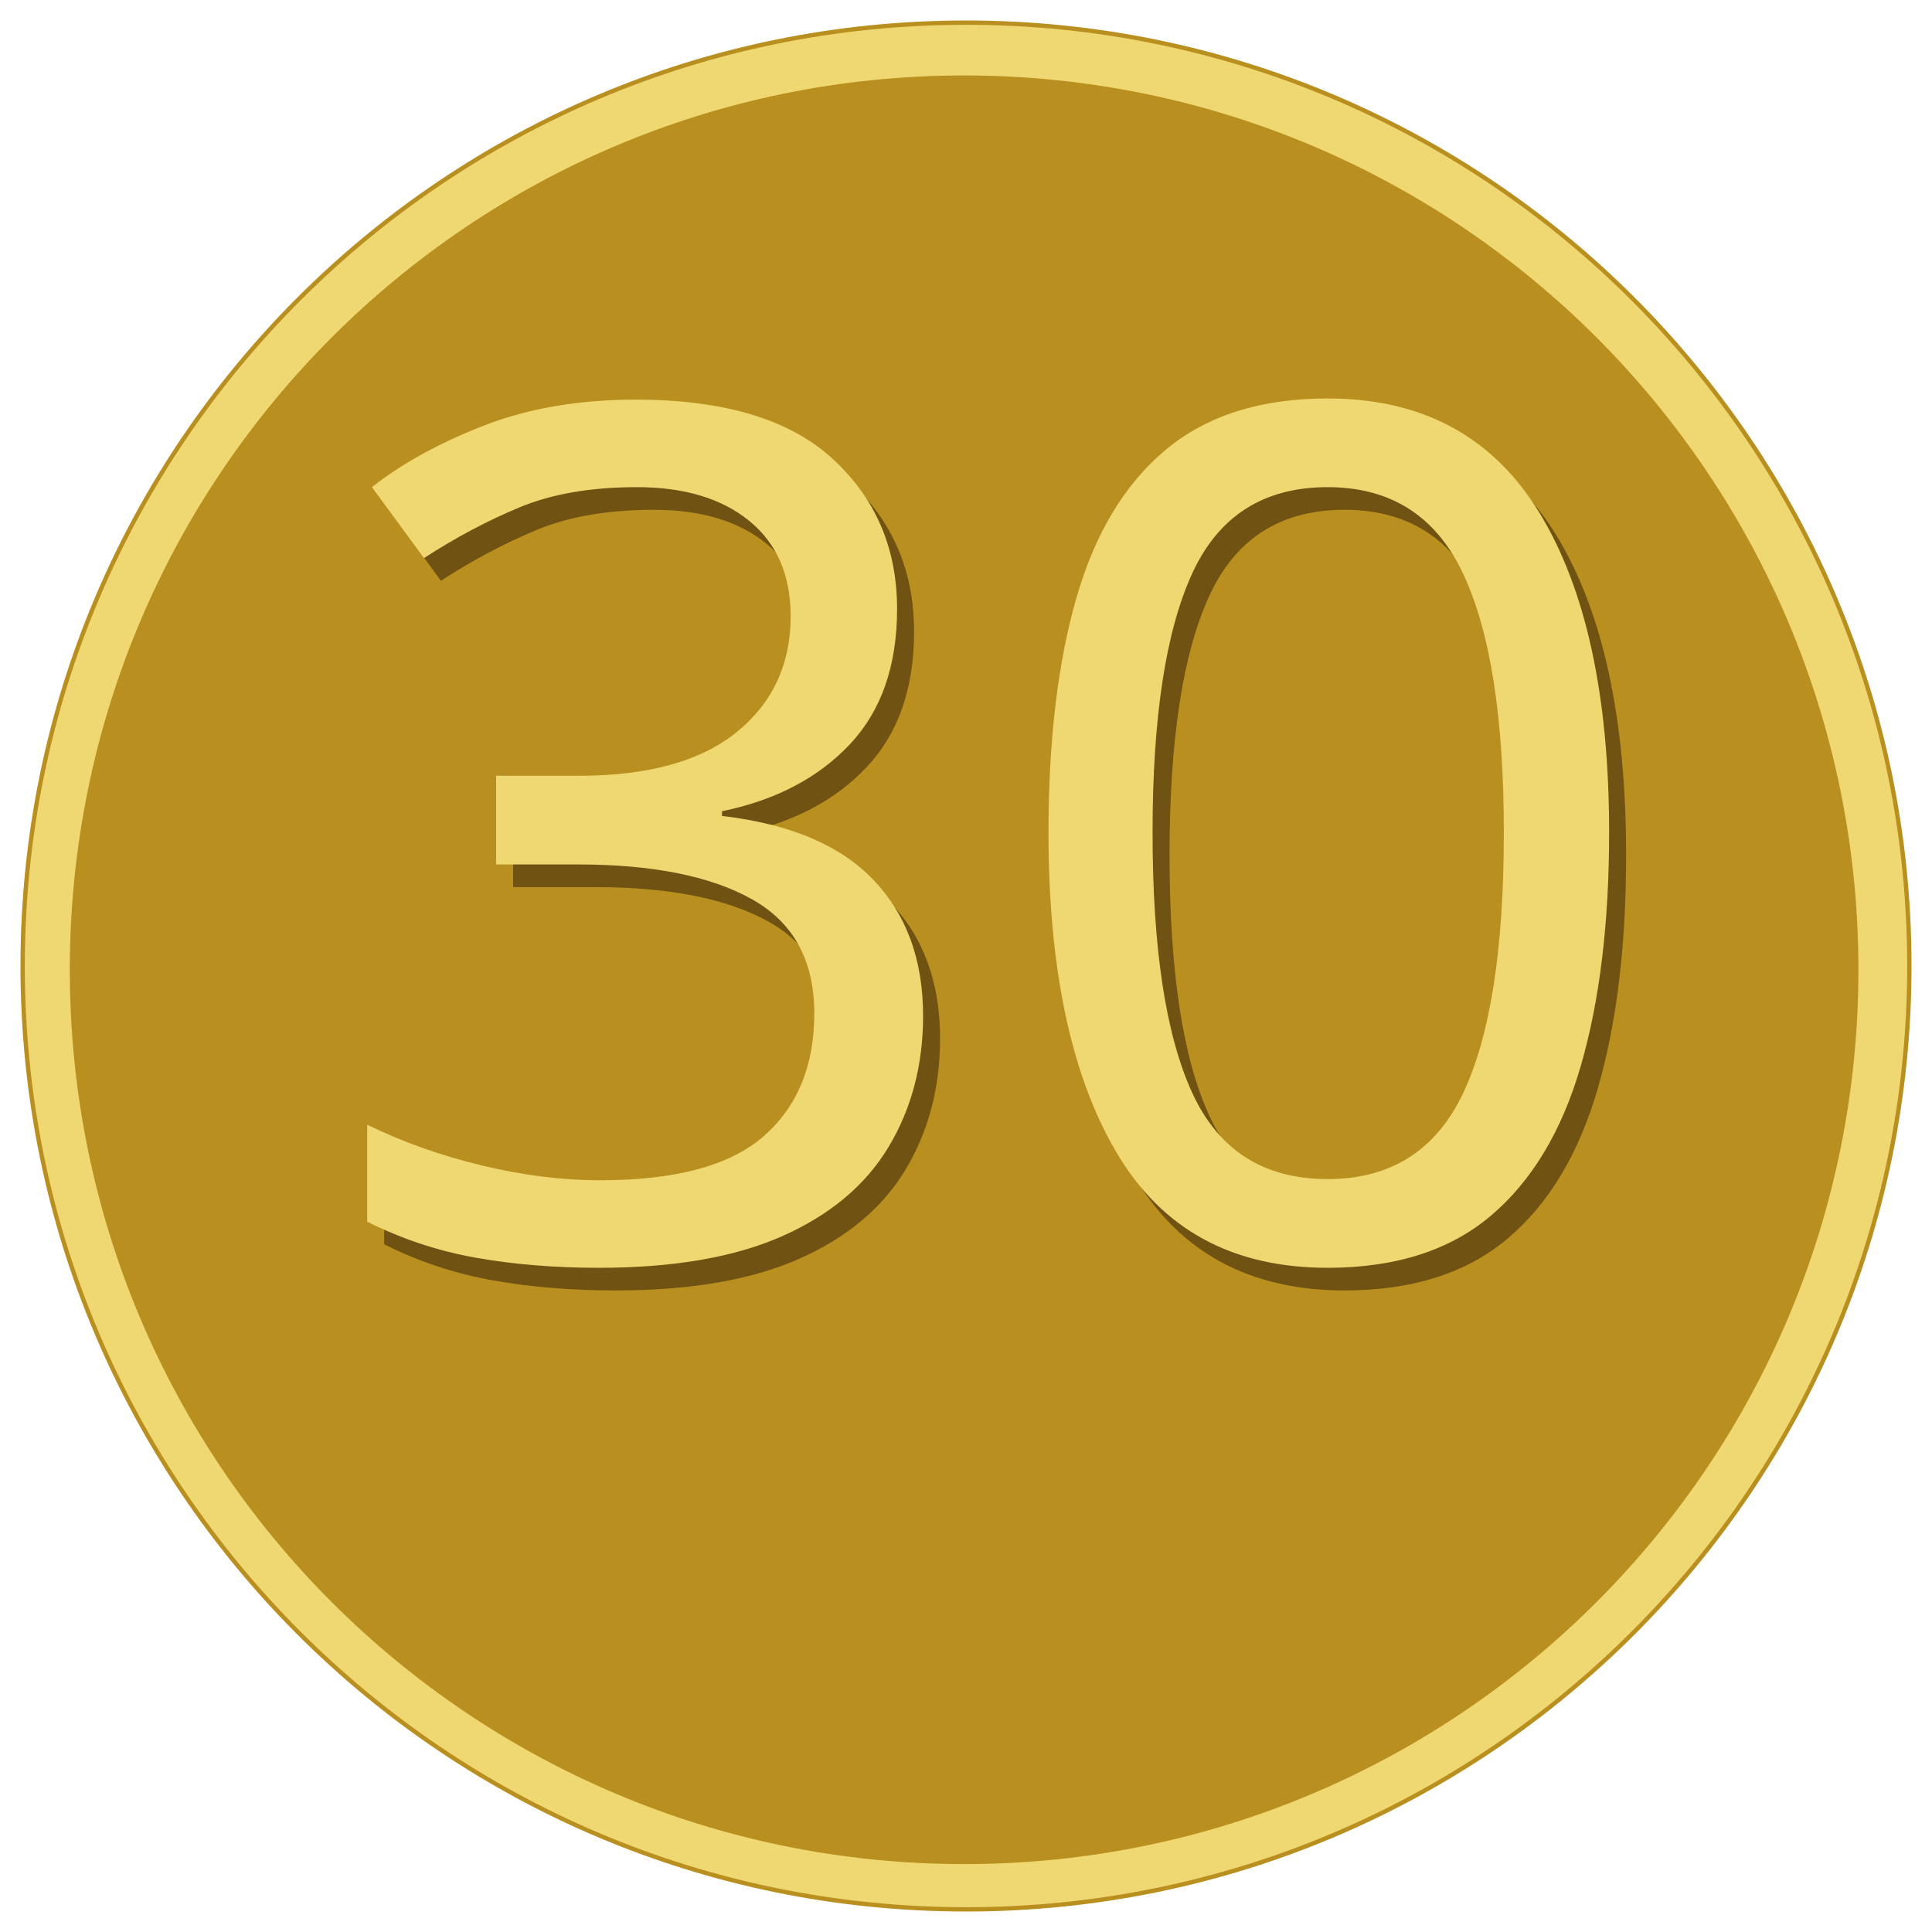
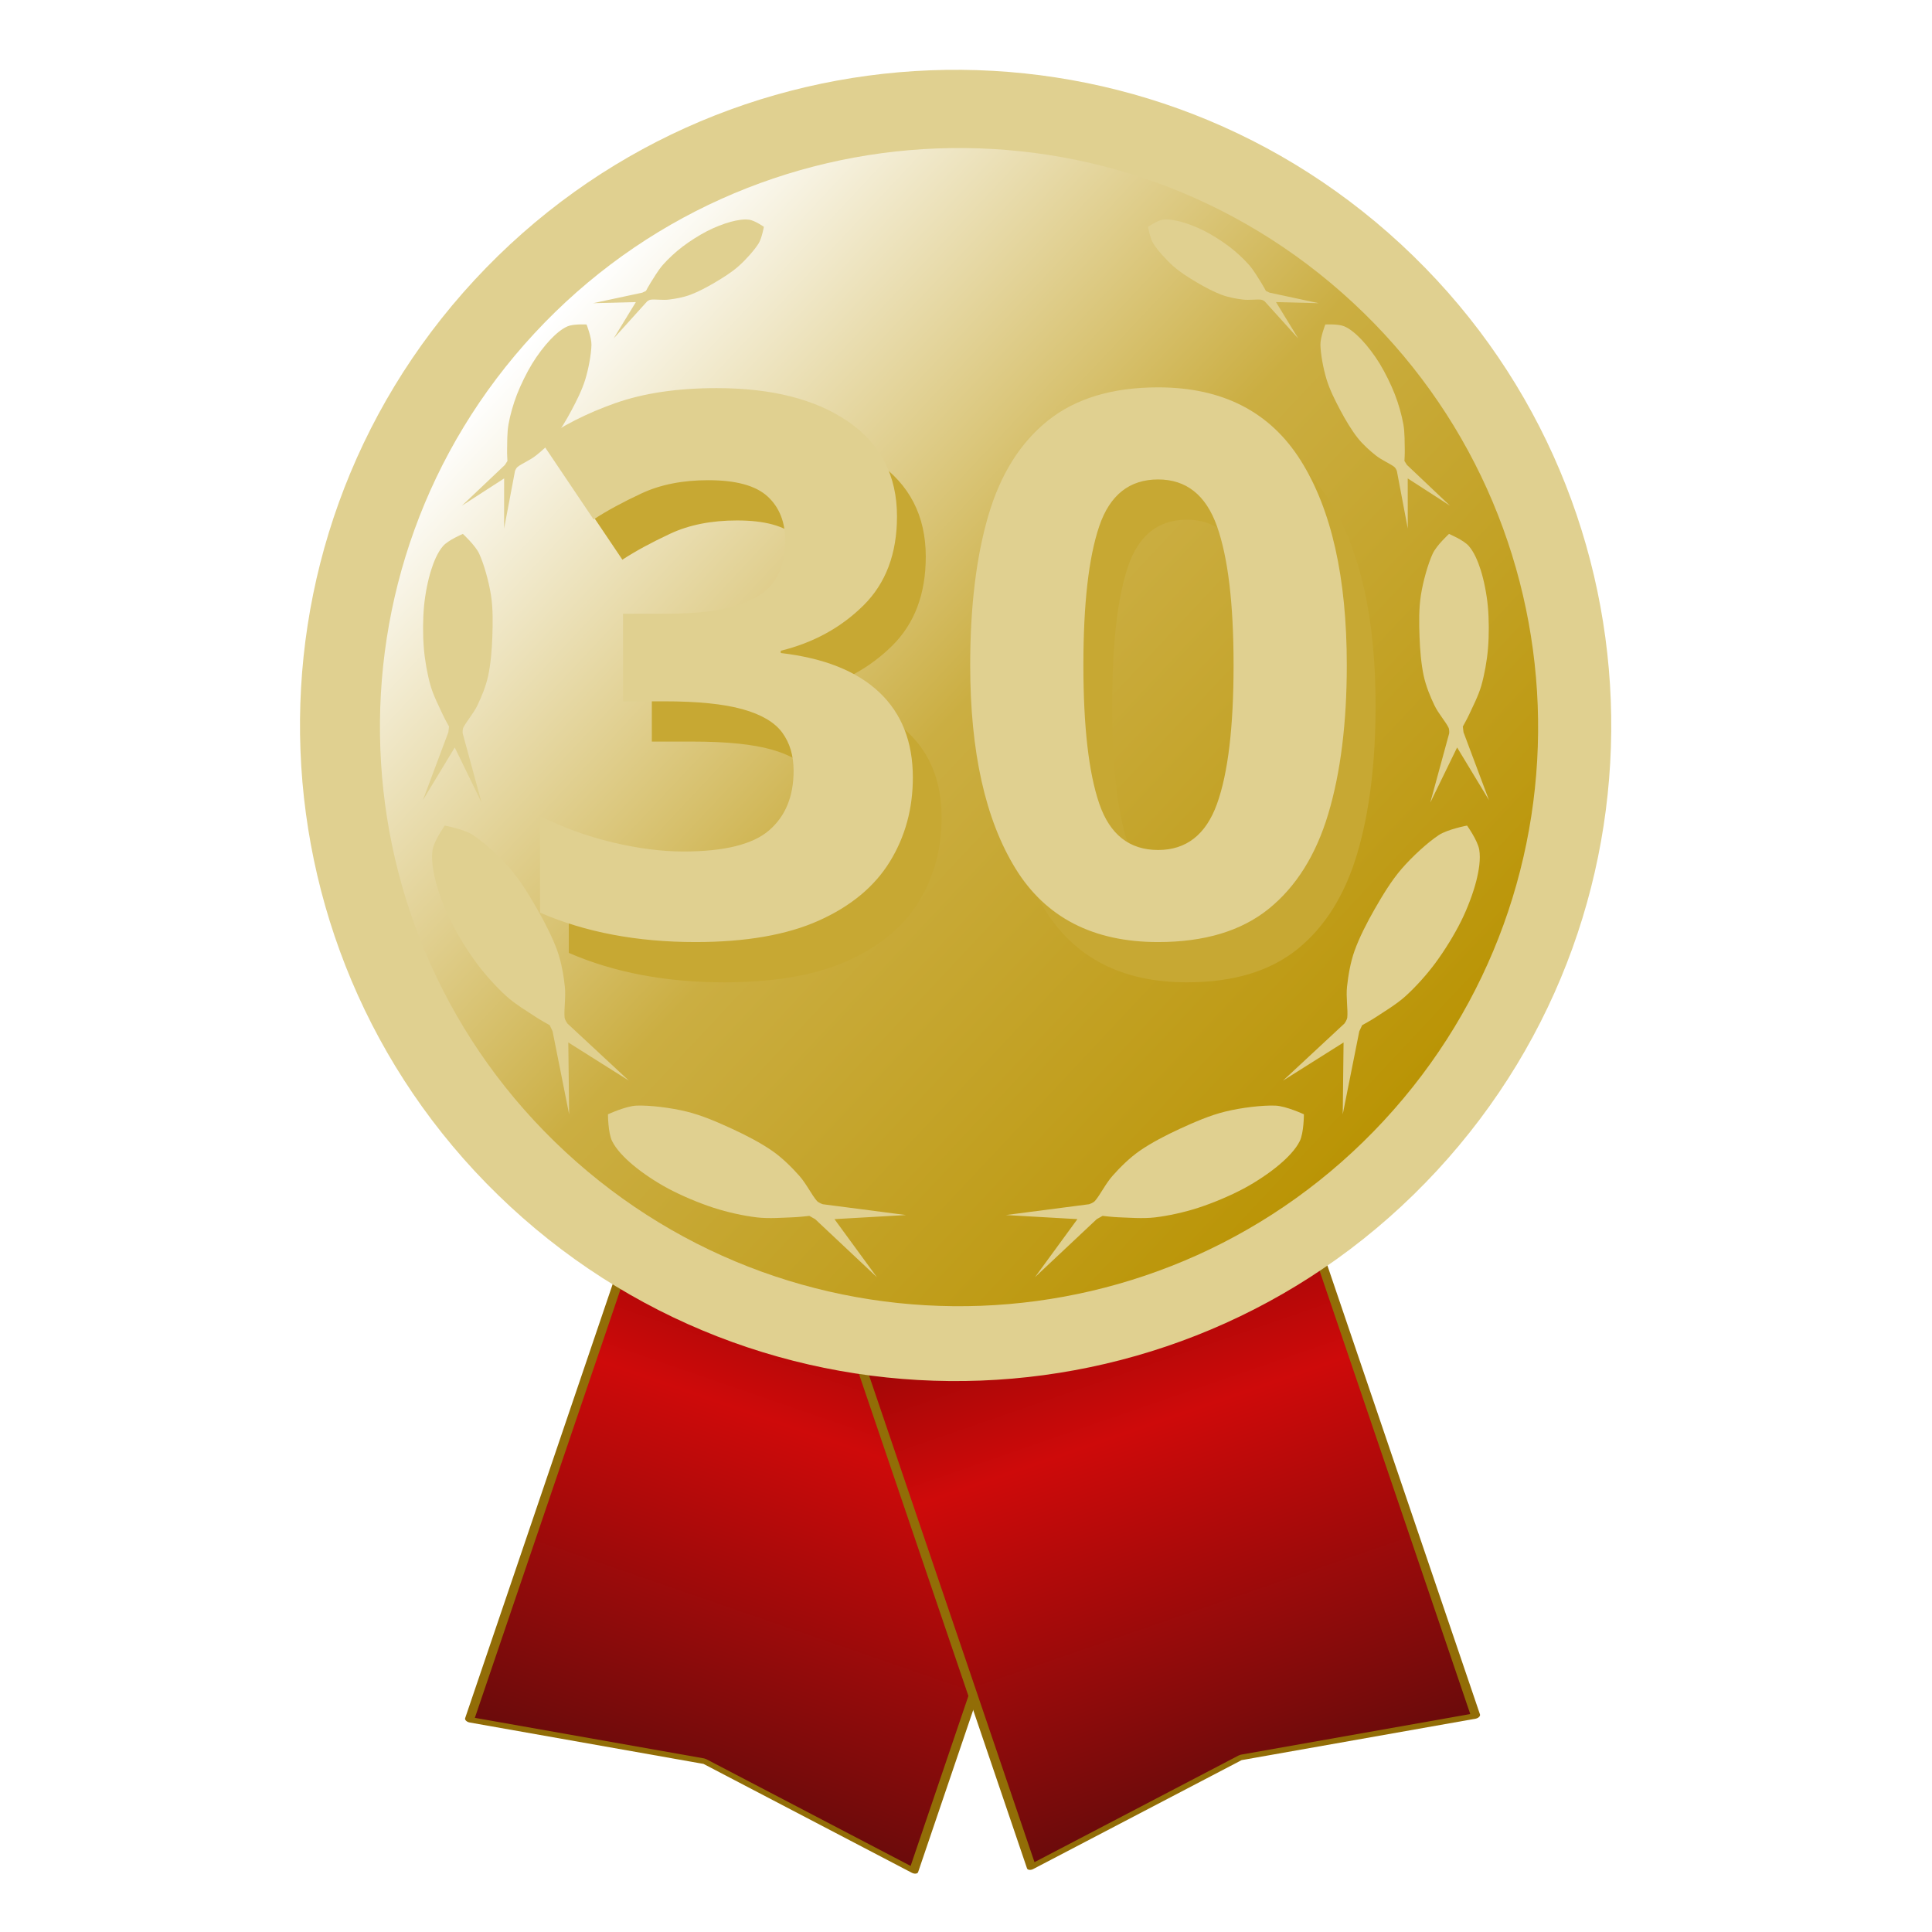
<svg xmlns="http://www.w3.org/2000/svg" width="100%" height="100%" viewBox="0 0 1024 1024" version="1.1" xml:space="preserve" style="fill-rule:evenodd;clip-rule:evenodd;stroke-linecap:round;stroke-linejoin:round;stroke-miterlimit:1.5;">
-   <g transform="matrix(0.978474,0,0,0.978474,12,12)">
-     <circle cx="511" cy="511" r="511" style="fill:rgb(239,215,113);stroke:rgb(185,143,31);stroke-width:2.34px;" />
+   <g transform="matrix(-0.240186,0.706675,1.18952,0.404298,-453.698,7.35252)">
+     <path d="M844,761L441,761L441,959L844,959L818.277,860.493L844,761Z" style="fill:url(#_Linear1);stroke:rgb(146,109,7);stroke-width:3.83px;" />
  </g>
-   <g transform="matrix(0.927593,0,0,0.927593,37,40)">
-     <circle cx="511" cy="511" r="511" style="fill:rgb(185,143,31);" />
+   <g transform="matrix(0.240186,0.706675,-1.18952,0.404298,1484.65,5.35252)">
+     <path d="M844,761L441,761L441,959L844,959L818.277,860.493L844,761Z" style="fill:url(#_Linear2);stroke:rgb(146,109,7);stroke-width:3.83px;" />
+   </g>
+   <g transform="matrix(0.499043,0.461963,-0.461963,0.499043,487.552,-106.574)">
+     <circle cx="511" cy="511" r="511" style="fill:rgb(224,208,144);" />
+   </g>
+   <g transform="matrix(0.440522,0.408309,-0.408309,0.440522,491.844,-48.3623)">
+     <circle cx="511" cy="511" r="511" style="fill:url(#_Linear3);" />
  </g>
  <g id="レイヤー1">
-     <g transform="matrix(0.806203,0,0,0.806203,-16.4676,55.2984)">
-       <text x="238px" y="772px" style="font-family:'Tahoma', sans-serif;font-size:777.598px;fill:rgb(112,82,19);">30</text>
+     <g transform="matrix(0.560311,0,0,0.560311,152.925,84.0924)">
+       <text x="238px" y="772px" style="font-family:'SFCompactRounded-Bold', 'SF Compact Rounded';font-weight:700;font-size:713.889px;fill:rgb(199,168,51);">30</text>
    </g>
-     <g transform="matrix(0.806203,0,0,0.806203,-25.4676,43.2984)">
-       <text x="238px" y="772px" style="font-family:'Tahoma', sans-serif;font-size:777.598px;fill:rgb(239,215,113);">30</text>
+     <g transform="matrix(0.560311,0,0,0.560311,137.67,62.7524)">
+       <text x="238px" y="772px" style="font-family:'SFCompactRounded-Bold', 'SF Compact Rounded';font-weight:700;font-size:713.889px;fill:rgb(224,208,144);">30</text>
    </g>
  </g>
+   <g transform="matrix(0.202674,-0.0904097,0.0682559,0.153011,252.238,502.922)">
+     <path d="M1645,1545C1645,1545 1613.99,1497.92 1591,1483C1563,1464.83 1515.33,1445.33 1477,1436C1439.32,1426.83 1398.67,1426.5 1361,1427C1324.12,1427.49 1283.17,1430.83 1251,1439C1221.64,1446.45 1192.33,1461.5 1168,1476C1144.97,1489.72 1122,1515.67 1105,1526C1099.3,1529.46 1089,1528 1089,1528L897,1452L1049,1556L900,1669L1091,1581L1107,1579C1107,1579 1129.14,1596.44 1141,1604C1159.83,1616 1191.65,1639.38 1220,1651C1250.5,1663.5 1288.45,1674.01 1324,1679C1360.83,1684.17 1404.67,1685.33 1441,1682C1475.38,1678.85 1513.83,1669.83 1542,1659C1566.87,1649.44 1592.83,1636 1610,1617C1627.17,1598 1645,1545 1645,1545Z" style="fill:rgb(224,208,144);" />
+   </g>
+   <g transform="matrix(0.112488,-0.191304,0.144427,0.0849244,369.39,621.059)">
+     <path d="M1645,1545C1645,1545 1613.99,1497.92 1591,1483C1563,1464.83 1515.33,1445.33 1477,1436C1439.32,1426.83 1398.67,1426.5 1361,1427C1324.12,1427.49 1283.17,1430.83 1251,1439C1221.64,1446.45 1192.33,1461.5 1168,1476C1144.97,1489.72 1122,1515.67 1105,1526C1099.3,1529.46 1089,1528 1089,1528L897,1452L1049,1556L900,1669L1091,1581L1107,1579C1107,1579 1129.14,1596.44 1141,1604C1159.83,1616 1191.65,1639.38 1220,1651C1250.5,1663.5 1288.45,1674.01 1324,1679C1360.83,1684.17 1404.67,1685.33 1441,1682C1475.38,1678.85 1513.83,1669.83 1542,1659C1566.87,1649.44 1592.83,1636 1610,1617C1627.17,1598 1645,1545 1645,1545Z" style="fill:rgb(224,208,144);" />
+   </g>
+   <g transform="matrix(-0.00456997,-0.189974,0.143424,-0.00345016,553.925,600.824)">
+     <path d="M1645,1545C1645,1545 1613.99,1497.92 1591,1483C1563,1464.83 1515.33,1445.33 1477,1436C1439.32,1426.83 1398.67,1426.5 1361,1427C1324.12,1427.49 1283.17,1430.83 1251,1439C1221.64,1446.45 1192.33,1461.5 1168,1476C1144.97,1489.72 1122,1515.67 1105,1526C1099.3,1529.46 1089,1528 1089,1528L897,1452L1049,1556L900,1669L1091,1581L1107,1579C1107,1579 1129.14,1596.44 1141,1604C1159.83,1616 1191.65,1639.38 1220,1651C1250.5,1663.5 1288.45,1674.01 1324,1679C1360.83,1684.17 1404.67,1685.33 1441,1682C1475.38,1678.85 1513.83,1669.83 1542,1659C1566.87,1649.44 1592.83,1636 1610,1617C1627.17,1598 1645,1545 1645,1545Z" style="fill:rgb(224,208,144);" />
+   </g>
+   <g transform="matrix(-0.0713643,-0.137879,0.104093,-0.0538774,659.019,482.043)">
+     <path d="M1645,1545C1645,1545 1613.99,1497.92 1591,1483C1563,1464.83 1515.33,1445.33 1477,1436C1439.32,1426.83 1398.67,1426.5 1361,1427C1324.12,1427.49 1283.17,1430.83 1251,1439C1221.64,1446.45 1192.33,1461.5 1168,1476C1144.97,1489.72 1122,1515.67 1105,1526C1099.3,1529.46 1089,1528 1089,1528L897,1452L1049,1556L900,1669L1091,1581L1107,1579C1107,1579 1129.14,1596.44 1141,1604C1159.83,1616 1191.65,1639.38 1220,1651C1250.5,1663.5 1288.45,1674.01 1324,1679C1360.83,1684.17 1404.67,1685.33 1441,1682C1475.38,1678.85 1513.83,1669.83 1542,1659C1566.87,1649.44 1592.83,1636 1610,1617C1627.17,1598 1645,1545 1645,1545Z" style="fill:rgb(224,208,144);" />
+   </g>
+   <g transform="matrix(-0.11288,-0.0685277,0.0517358,-0.0852201,714.22,364.603)">
+     <path d="M1645,1545C1645,1545 1613.99,1497.92 1591,1483C1563,1464.83 1515.33,1445.33 1477,1436C1439.32,1426.83 1398.67,1426.5 1361,1427C1324.12,1427.49 1283.17,1430.83 1251,1439C1221.64,1446.45 1192.33,1461.5 1168,1476C1144.97,1489.72 1122,1515.67 1105,1526C1099.3,1529.46 1089,1528 1089,1528L897,1452L1049,1556L900,1669L1091,1581L1107,1579C1107,1579 1129.14,1596.44 1141,1604C1159.83,1616 1191.65,1639.38 1220,1651C1250.5,1663.5 1288.45,1674.01 1324,1679C1360.83,1684.17 1404.67,1685.33 1441,1682C1475.38,1678.85 1513.83,1669.83 1542,1659C1566.87,1649.44 1592.83,1636 1610,1617C1627.17,1598 1645,1545 1645,1545Z" style="fill:rgb(224,208,144);" />
+   </g>
+   <g transform="matrix(-0.202674,-0.0904097,-0.0682559,0.153011,761.093,502.922)">
+     <path d="M1645,1545C1645,1545 1613.99,1497.92 1591,1483C1563,1464.83 1515.33,1445.33 1477,1436C1439.32,1426.83 1398.67,1426.5 1361,1427C1324.12,1427.49 1283.17,1430.83 1251,1439C1221.64,1446.45 1192.33,1461.5 1168,1476C1144.97,1489.72 1122,1515.67 1105,1526C1099.3,1529.46 1089,1528 1089,1528L897,1452L1049,1556L900,1669L1091,1581L1107,1579C1107,1579 1129.14,1596.44 1141,1604C1159.83,1616 1191.65,1639.38 1220,1651C1250.5,1663.5 1288.45,1674.01 1324,1679C1360.83,1684.17 1404.67,1685.33 1441,1682C1475.38,1678.85 1513.83,1669.83 1542,1659C1566.87,1649.44 1592.83,1636 1610,1617C1627.17,1598 1645,1545 1645,1545Z" style="fill:rgb(224,208,144);" />
+   </g>
+   <g transform="matrix(-0.112488,-0.191304,-0.144427,0.0849244,643.941,621.059)">
+     <path d="M1645,1545C1645,1545 1613.99,1497.92 1591,1483C1563,1464.83 1515.33,1445.33 1477,1436C1439.32,1426.83 1398.67,1426.5 1361,1427C1324.12,1427.49 1283.17,1430.83 1251,1439C1221.64,1446.45 1192.33,1461.5 1168,1476C1144.97,1489.72 1122,1515.67 1105,1526C1099.3,1529.46 1089,1528 1089,1528L897,1452L1049,1556L900,1669L1091,1581L1107,1579C1107,1579 1129.14,1596.44 1141,1604C1159.83,1616 1191.65,1639.38 1220,1651C1250.5,1663.5 1288.45,1674.01 1324,1679C1360.83,1684.17 1404.67,1685.33 1441,1682C1475.38,1678.85 1513.83,1669.83 1542,1659C1566.87,1649.44 1592.83,1636 1610,1617C1627.17,1598 1645,1545 1645,1545Z" style="fill:rgb(224,208,144);" />
+   </g>
+   <g transform="matrix(0.00456997,-0.189974,-0.143424,-0.00345016,459.405,600.824)">
+     <path d="M1645,1545C1645,1545 1613.99,1497.92 1591,1483C1563,1464.83 1515.33,1445.33 1477,1436C1439.32,1426.83 1398.67,1426.5 1361,1427C1324.12,1427.49 1283.17,1430.83 1251,1439C1221.64,1446.45 1192.33,1461.5 1168,1476C1144.97,1489.72 1122,1515.67 1105,1526C1099.3,1529.46 1089,1528 1089,1528L897,1452L1049,1556L900,1669L1091,1581L1107,1579C1107,1579 1129.14,1596.44 1141,1604C1159.83,1616 1191.65,1639.38 1220,1651C1250.5,1663.5 1288.45,1674.01 1324,1679C1360.83,1684.17 1404.67,1685.33 1441,1682C1475.38,1678.85 1513.83,1669.83 1542,1659C1566.87,1649.44 1592.83,1636 1610,1617C1627.17,1598 1645,1545 1645,1545Z" style="fill:rgb(224,208,144);" />
+   </g>
+   <g transform="matrix(0.0713643,-0.137879,-0.104093,-0.0538774,354.312,482.043)">
+     <path d="M1645,1545C1645,1545 1613.99,1497.92 1591,1483C1563,1464.83 1515.33,1445.33 1477,1436C1439.32,1426.83 1398.67,1426.5 1361,1427C1324.12,1427.49 1283.17,1430.83 1251,1439C1221.64,1446.45 1192.33,1461.5 1168,1476C1144.97,1489.72 1122,1515.67 1105,1526C1099.3,1529.46 1089,1528 1089,1528L897,1452L1049,1556L900,1669L1091,1581L1107,1579C1107,1579 1129.14,1596.44 1141,1604C1159.83,1616 1191.65,1639.38 1220,1651C1250.5,1663.5 1288.45,1674.01 1324,1679C1360.83,1684.17 1404.67,1685.33 1441,1682C1475.38,1678.85 1513.83,1669.83 1542,1659C1566.87,1649.44 1592.83,1636 1610,1617C1627.17,1598 1645,1545 1645,1545Z" style="fill:rgb(224,208,144);" />
+   </g>
+   <g transform="matrix(0.11288,-0.0685277,-0.0517358,-0.0852201,299.111,364.603)">
+     <path d="M1645,1545C1645,1545 1613.99,1497.92 1591,1483C1563,1464.83 1515.33,1445.33 1477,1436C1439.32,1426.83 1398.67,1426.5 1361,1427C1324.12,1427.49 1283.17,1430.83 1251,1439C1221.64,1446.45 1192.33,1461.5 1168,1476C1144.97,1489.72 1122,1515.67 1105,1526C1099.3,1529.46 1089,1528 1089,1528L897,1452L1049,1556L900,1669L1091,1581L1107,1579C1107,1579 1129.14,1596.44 1141,1604C1159.83,1616 1191.65,1639.38 1220,1651C1250.5,1663.5 1288.45,1674.01 1324,1679C1360.83,1684.17 1404.67,1685.33 1441,1682C1475.38,1678.85 1513.83,1669.83 1542,1659C1566.87,1649.44 1592.83,1636 1610,1617C1627.17,1598 1645,1545 1645,1545Z" style="fill:rgb(224,208,144);" />
+   </g>
+   <defs>
+     <linearGradient id="_Linear1" x1="0" y1="0" x2="1" y2="0" gradientUnits="userSpaceOnUse" gradientTransform="matrix(403,0,0,198,441,860)">
+       <stop offset="0" style="stop-color:rgb(148,5,5);stop-opacity:1" />
+       <stop offset="0.33" style="stop-color:rgb(206,10,10);stop-opacity:1" />
+       <stop offset="1" style="stop-color:rgb(106,11,11);stop-opacity:1" />
+     </linearGradient>
+     <linearGradient id="_Linear2" x1="0" y1="0" x2="1" y2="0" gradientUnits="userSpaceOnUse" gradientTransform="matrix(403,0,0,198,441,860)">
+       <stop offset="0" style="stop-color:rgb(148,5,5);stop-opacity:1" />
+       <stop offset="0.33" style="stop-color:rgb(206,10,10);stop-opacity:1" />
+       <stop offset="1" style="stop-color:rgb(106,11,11);stop-opacity:1" />
+     </linearGradient>
+     <linearGradient id="_Linear3" x1="0" y1="0" x2="1" y2="0" gradientUnits="userSpaceOnUse" gradientTransform="matrix(1022,0,0,1022,0,511)">
+       <stop offset="0" style="stop-color:white;stop-opacity:1" />
+       <stop offset="0.49" style="stop-color:rgb(203,174,66);stop-opacity:1" />
+       <stop offset="1" style="stop-color:rgb(186,148,5);stop-opacity:1" />
+     </linearGradient>
+   </defs>
</svg>
